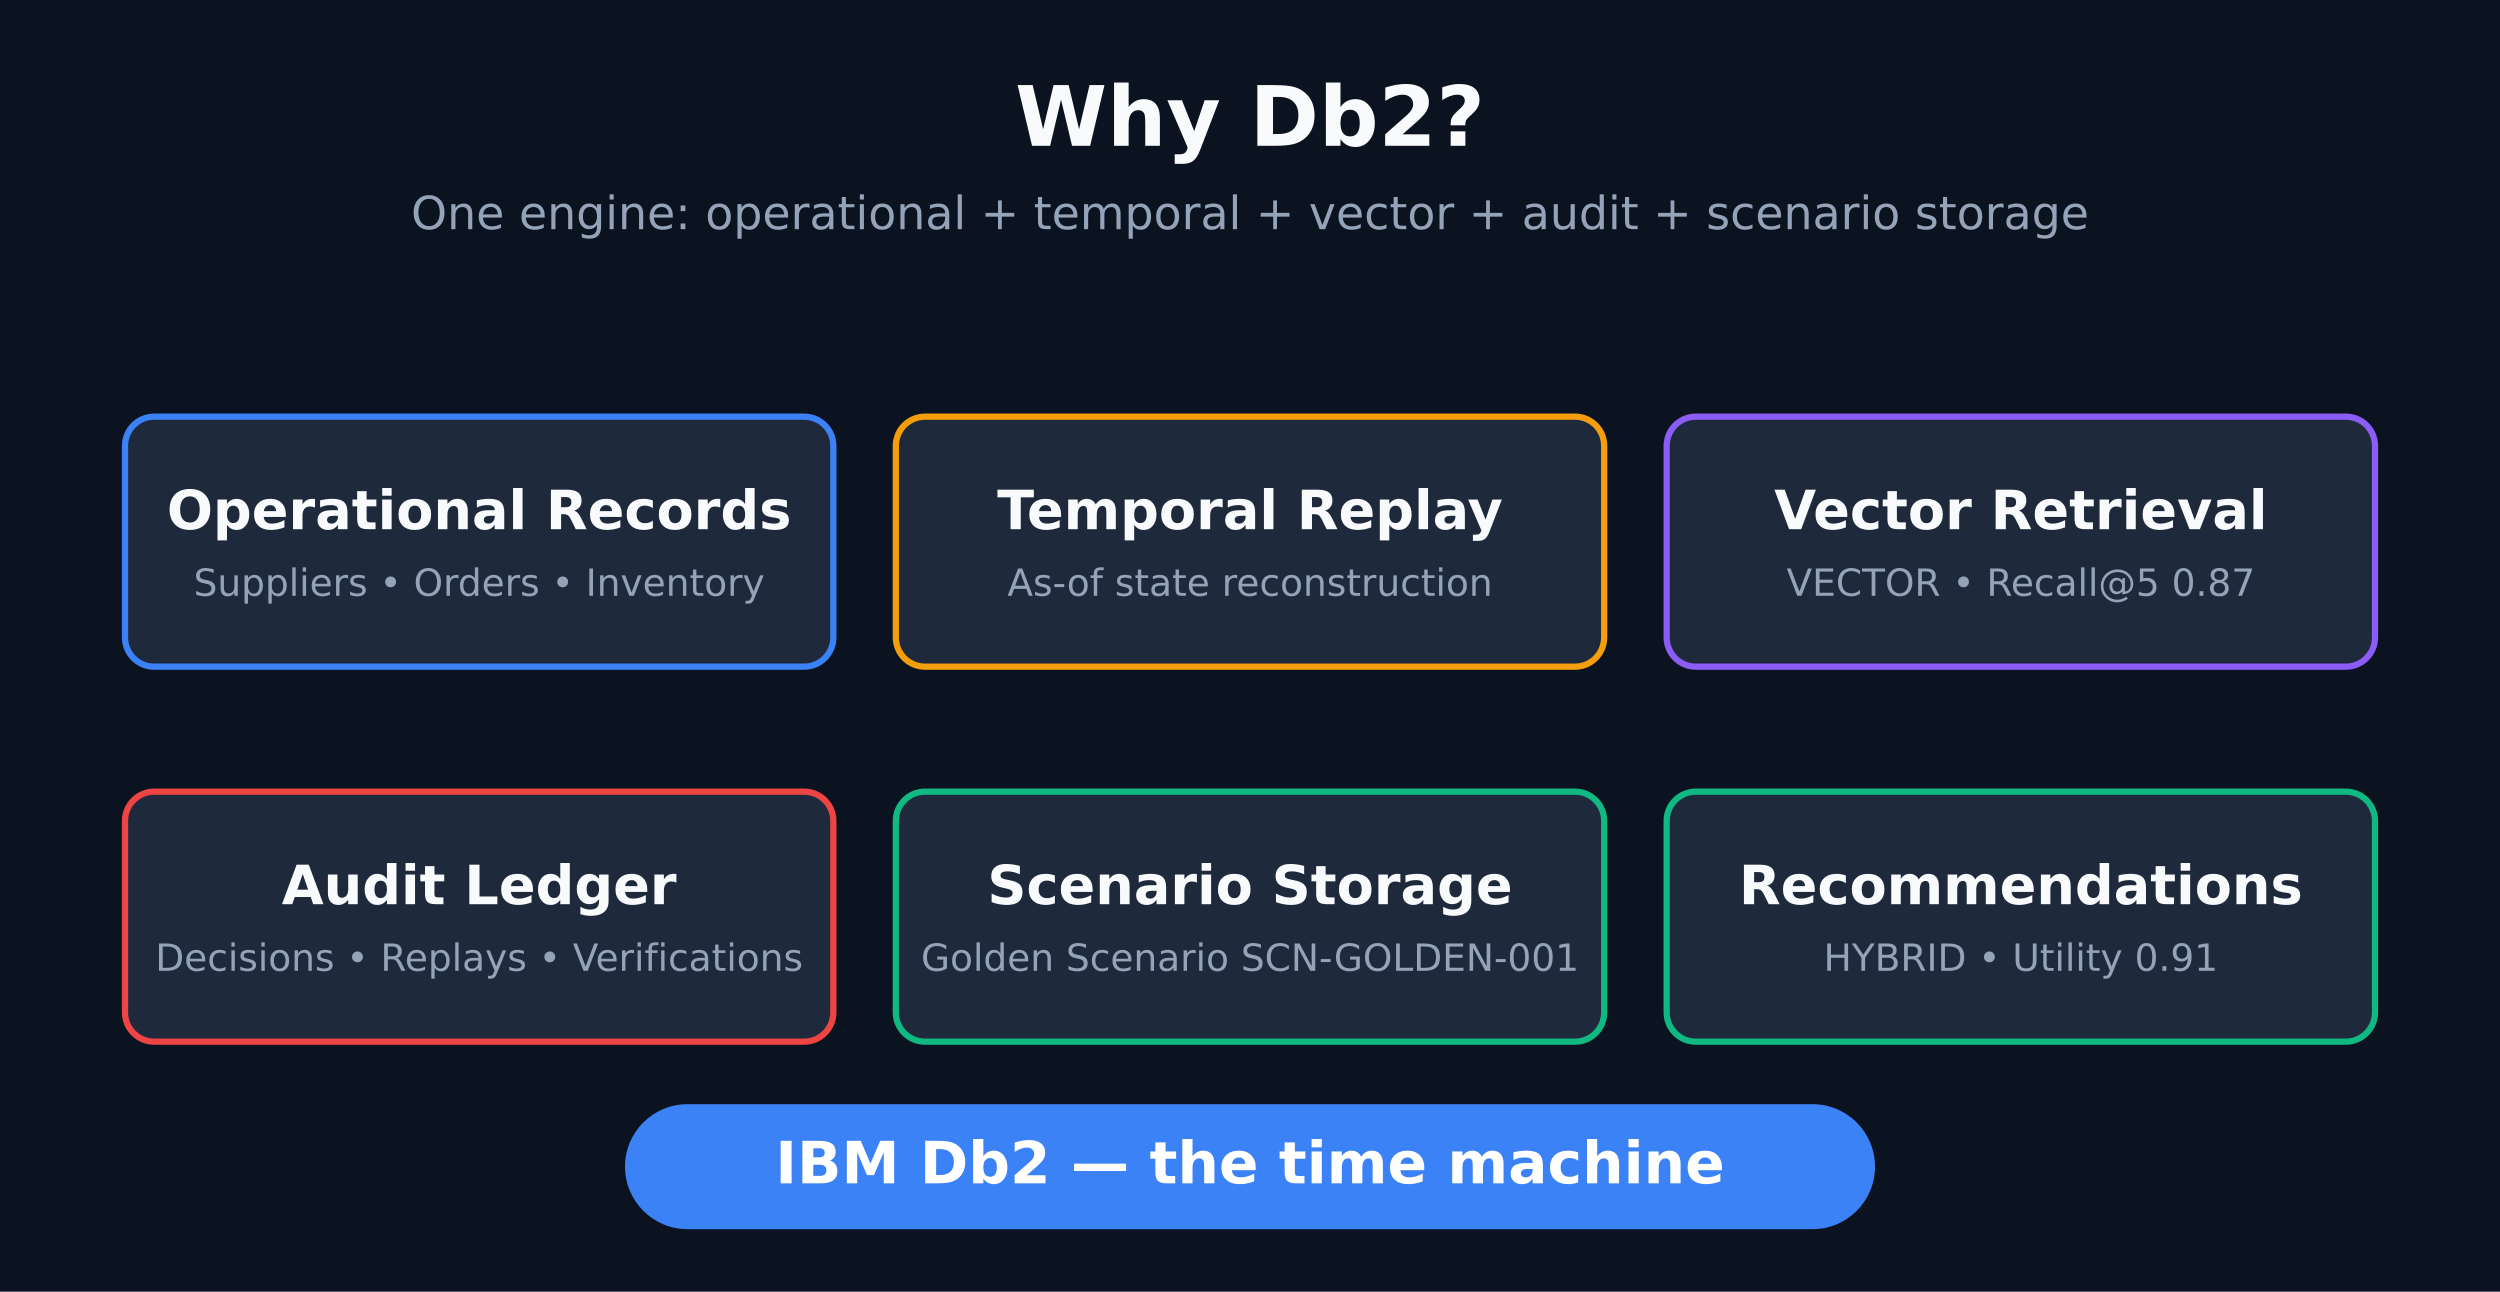
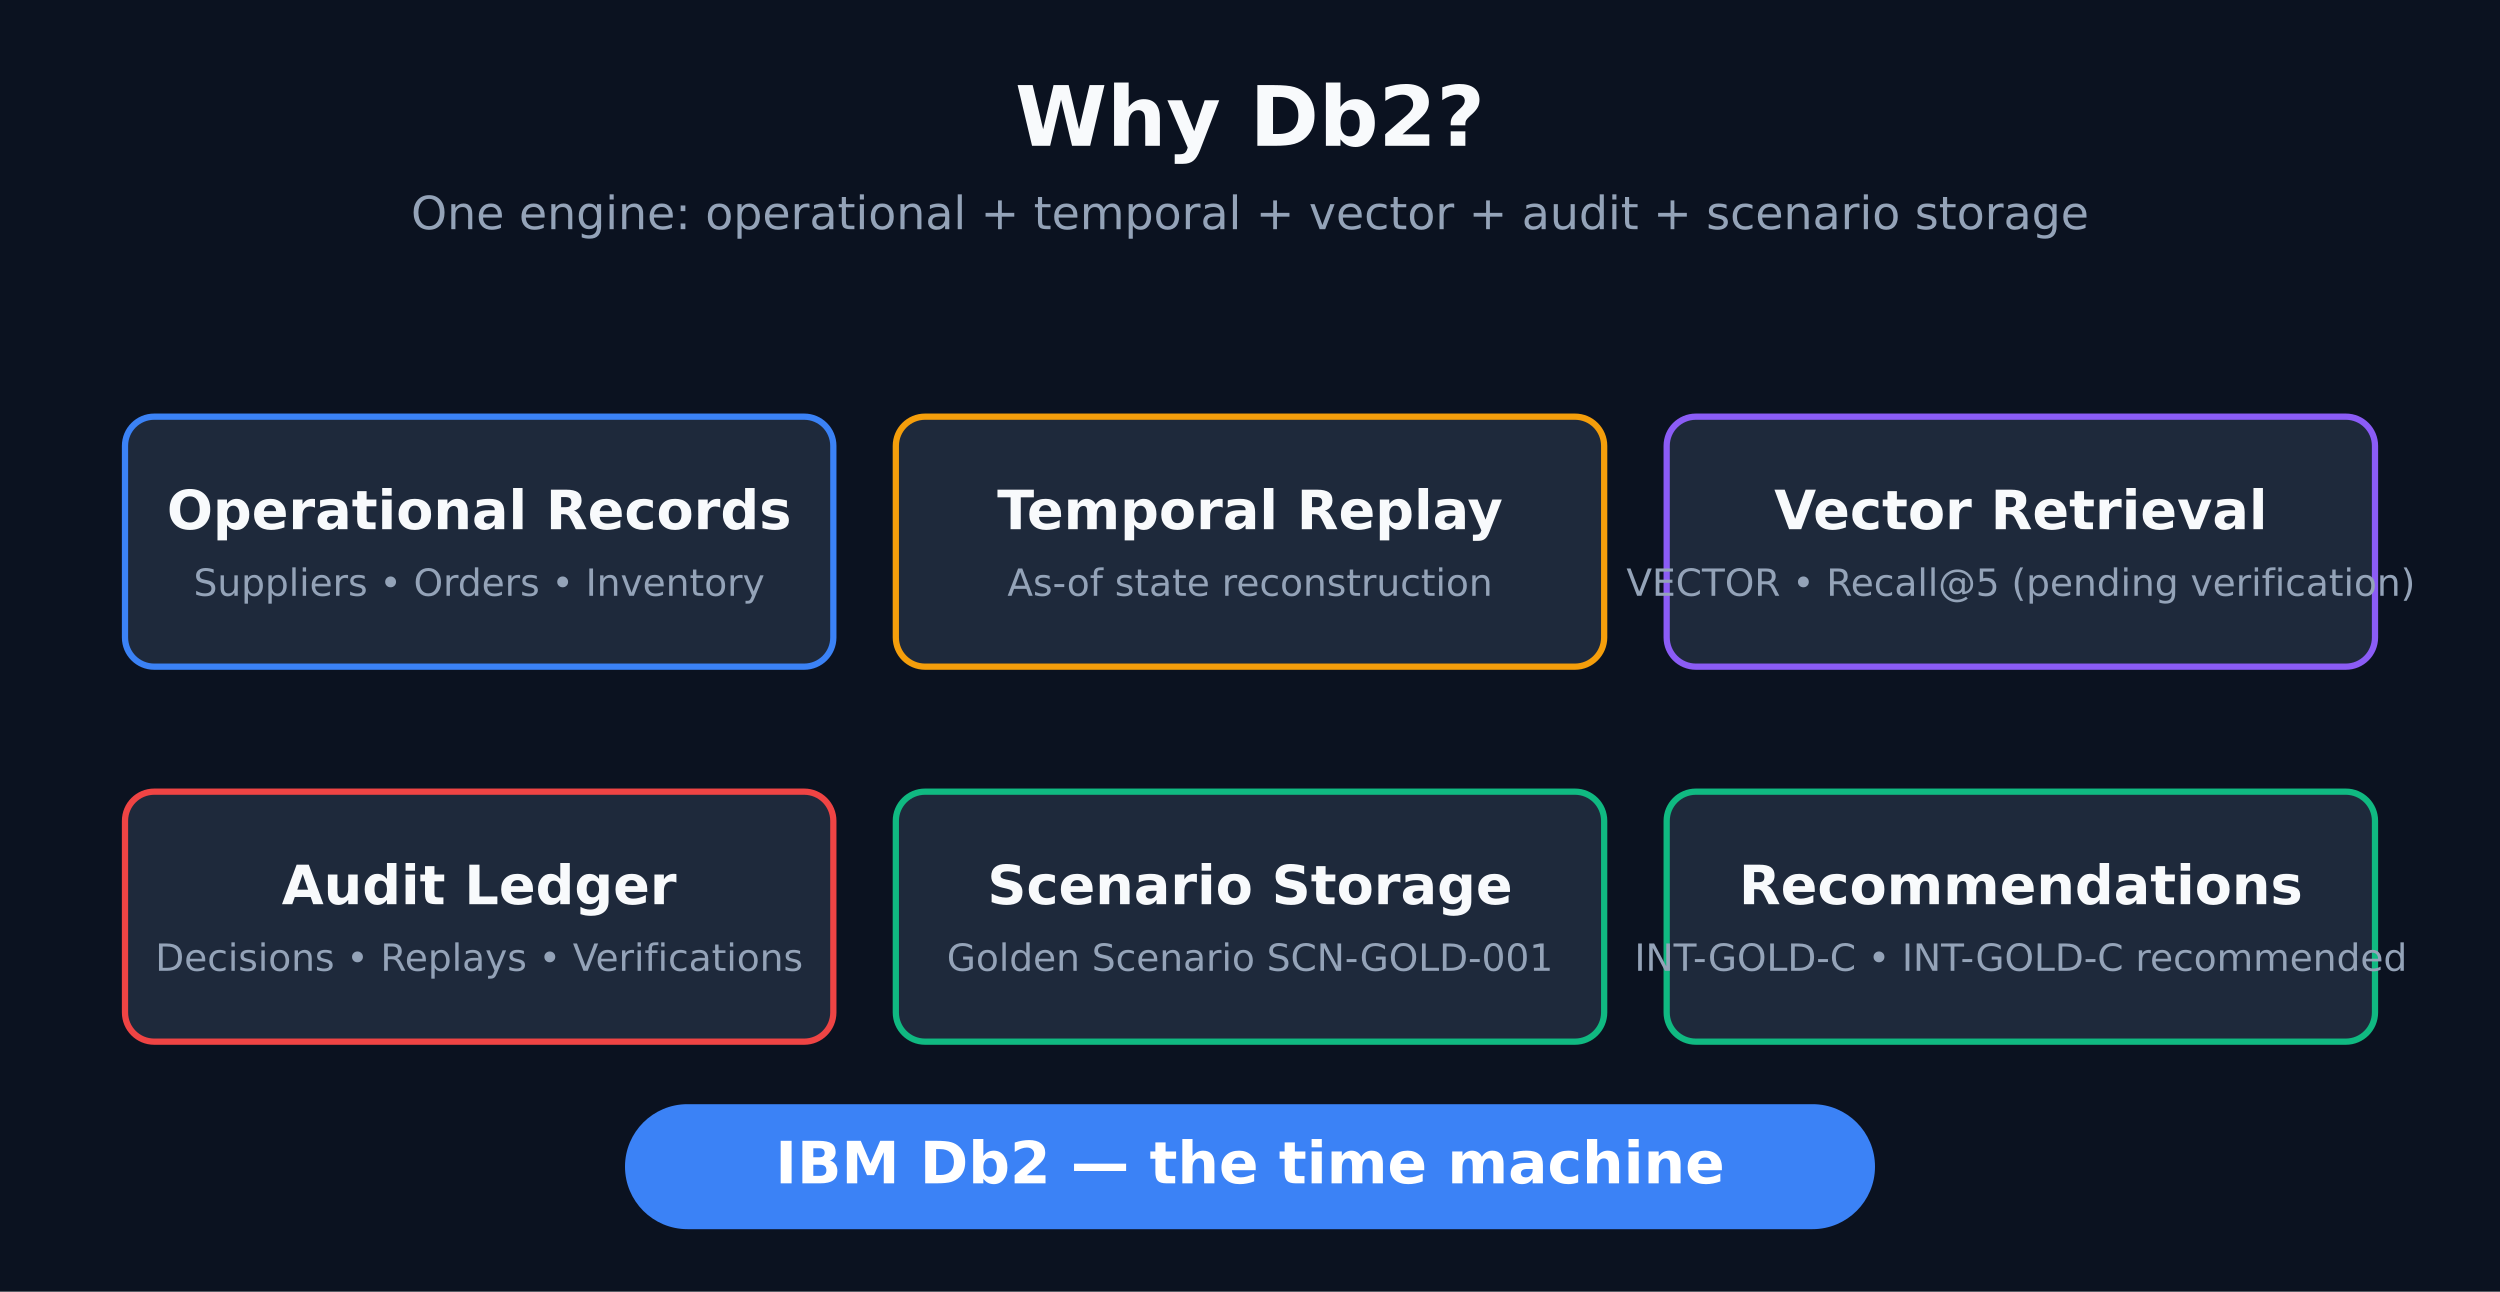
<svg xmlns="http://www.w3.org/2000/svg" width="1200" height="620" viewBox="0 0 1200 620">
  <rect width="1200" height="620" fill="#0B1220" />
  <text x="600" y="70" text-anchor="middle" font-size="40" font-weight="700" fill="#F8FAFC" font-family="DejaVu Sans, Arial">Why Db2?</text>
  <text x="600" y="110" text-anchor="middle" font-size="22" fill="#94A3B8" font-family="DejaVu Sans, Arial">One engine: operational + temporal + vector + audit + scenario storage</text>
  <rect x="60" y="200" width="340" height="120" rx="14" fill="#1E293B" stroke="#3B82F6" stroke-width="3" />
  <text x="230.0" y="254.0" text-anchor="middle" font-size="26" font-weight="700" fill="#F8FAFC" font-family="DejaVu Sans, Arial">Operational Records</text>
  <text x="230.0" y="286.0" text-anchor="middle" font-size="18" fill="#94A3B8" font-family="DejaVu Sans, Arial">Suppliers • Orders • Inventory</text>
  <rect x="430" y="200" width="340" height="120" rx="14" fill="#1E293B" stroke="#F59E0B" stroke-width="3" />
  <text x="600.0" y="254.0" text-anchor="middle" font-size="26" font-weight="700" fill="#F8FAFC" font-family="DejaVu Sans, Arial">Temporal Replay</text>
  <text x="600.0" y="286.0" text-anchor="middle" font-size="18" fill="#94A3B8" font-family="DejaVu Sans, Arial">As-of state reconstruction</text>
  <rect x="800" y="200" width="340" height="120" rx="14" fill="#1E293B" stroke="#8B5CF6" stroke-width="3" />
  <text x="970.0" y="254.0" text-anchor="middle" font-size="26" font-weight="700" fill="#F8FAFC" font-family="DejaVu Sans, Arial">Vector Retrieval</text>
-   <text x="970.0" y="286.0" text-anchor="middle" font-size="18" fill="#94A3B8" font-family="DejaVu Sans, Arial">VECTOR • Recall@5 0.87</text>
+   <text x="970.0" y="286.0" text-anchor="middle" font-size="18" fill="#94A3B8" font-family="DejaVu Sans, Arial">VECTOR • Recall@5 (pending verification)</text>
  <rect x="60" y="380" width="340" height="120" rx="14" fill="#1E293B" stroke="#EF4444" stroke-width="3" />
  <text x="230.0" y="434.0" text-anchor="middle" font-size="26" font-weight="700" fill="#F8FAFC" font-family="DejaVu Sans, Arial">Audit Ledger</text>
  <text x="230.0" y="466.0" text-anchor="middle" font-size="18" fill="#94A3B8" font-family="DejaVu Sans, Arial">Decisions • Replays • Verifications</text>
  <rect x="430" y="380" width="340" height="120" rx="14" fill="#1E293B" stroke="#10B981" stroke-width="3" />
  <text x="600.0" y="434.0" text-anchor="middle" font-size="26" font-weight="700" fill="#F8FAFC" font-family="DejaVu Sans, Arial">Scenario Storage</text>
-   <text x="600.0" y="466.0" text-anchor="middle" font-size="18" fill="#94A3B8" font-family="DejaVu Sans, Arial">Golden Scenario SCN-GOLDEN-001</text>
+   <text x="600.0" y="466.0" text-anchor="middle" font-size="18" fill="#94A3B8" font-family="DejaVu Sans, Arial">Golden Scenario SCN-GOLD-001</text>
  <rect x="800" y="380" width="340" height="120" rx="14" fill="#1E293B" stroke="#10B981" stroke-width="3" />
  <text x="970.0" y="434.0" text-anchor="middle" font-size="26" font-weight="700" fill="#F8FAFC" font-family="DejaVu Sans, Arial">Recommendations</text>
-   <text x="970.0" y="466.0" text-anchor="middle" font-size="18" fill="#94A3B8" font-family="DejaVu Sans, Arial">HYBRID • Utility 0.91</text>
+   <text x="970.0" y="466.0" text-anchor="middle" font-size="18" fill="#94A3B8" font-family="DejaVu Sans, Arial">INT-GOLD-C • INT-GOLD-C recommended</text>
  <rect x="300" y="530" width="600" height="60" rx="30" fill="#3B82F6" />
  <text x="600" y="568" text-anchor="middle" font-size="28" font-weight="700" fill="#FFFFFF" font-family="DejaVu Sans, Arial">IBM Db2 — the time machine</text>
</svg>
